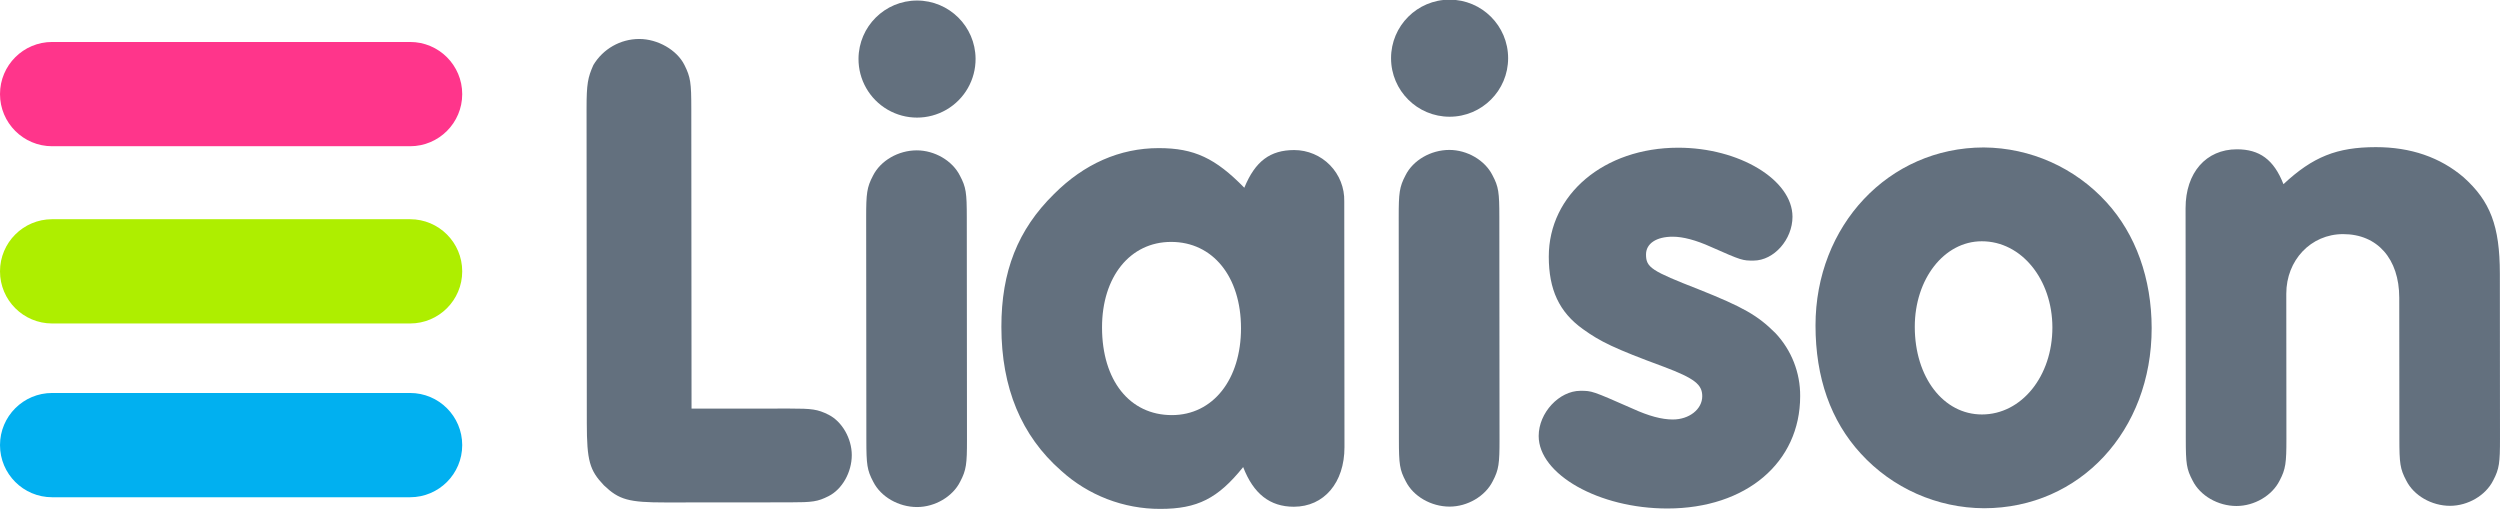
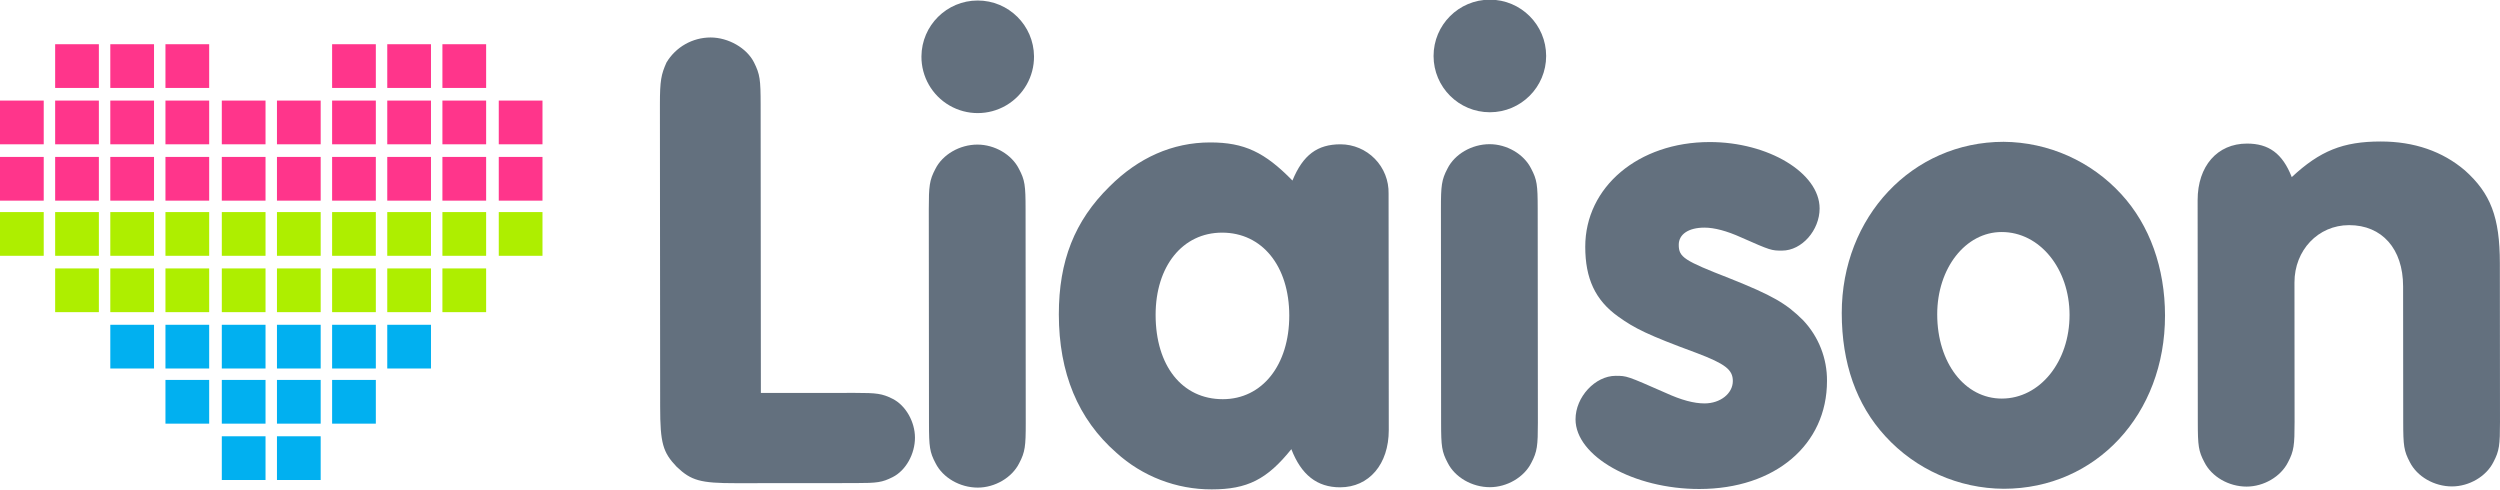
- <svg xmlns="http://www.w3.org/2000/svg" id="Calque_1" data-name="Calque 1" viewBox="0 0 719.354 146.431">
+ <svg xmlns="http://www.w3.org/2000/svg" id="Calque_1" data-name="Calque 1" viewBox="0 0 748.031 146.431">
  <defs>
    <style>.cls-1{fill:#63707e;}.cls-2{fill:#ff358b;}.cls-3{fill:#aeee00;}.cls-4{fill:#01b0f0;}</style>
  </defs>
-   <path class="cls-1" d="M227.156,117.559c6.5,0,8.077.191,11.23,1.764,3.941,1.967,6.7,6.889,6.707,11.617,0,4.925-2.75,9.852-6.688,11.825-3.151,1.578-4.53,1.776-11.227,1.782l-35.656.028c-10.637.009-13.4-.777-17.733-4.91-4.141-4.331-4.93-7.088-4.939-17.923l-.072-90.419c-.006-7.288.386-9.061,1.959-12.609a15.4,15.4,0,0,1,13.193-7.5c5.319,0,10.837,3.144,13.007,7.475,1.776,3.545,1.975,5.121,1.98,12.606l.069,86.283Z" />
-   <path class="cls-1" d="M280.713,16.854a16.843,16.843,0,1,1-33.685.026,16.843,16.843,0,0,1,33.685-.026ZM249.231,62.581c0-6.894.19-8.668,1.961-12.018,2.163-4.335,7.283-7.3,12.6-7.3,5.122,0,10.246,2.947,12.417,7.278,1.775,3.348,1.974,4.924,1.979,12.016l.051,64.022c.006,6.895-.19,8.667-1.96,12.017-2.163,4.336-7.283,7.3-12.4,7.3-5.318,0-10.442-2.946-12.613-7.279-1.776-3.347-1.973-4.922-1.979-12.014Z" />
-   <path class="cls-1" d="M386.861,128.66c.008,10.243-5.9,17.143-14.564,17.15-6.9,0-11.626-3.734-14.587-11.414-7.281,9.067-13.188,12.027-23.826,12.035a42.28,42.28,0,0,1-28.572-11.008q-17.151-15.057-17.172-41.355c-.013-15.956,4.706-27.976,15.138-38.228,8.66-8.674,18.9-13.214,30.129-13.222,10.244-.009,16.353,2.941,24.633,11.405,3.146-7.685,7.477-10.84,14.372-10.846A14.425,14.425,0,0,1,386.8,57.94ZM317.1,94.242c.012,15.168,7.9,25.209,20.113,25.2,11.82-.009,19.889-10.258,19.877-25.033s-8.1-24.814-20.113-24.8C325.155,69.612,317.086,79.665,317.1,94.242Z" />
-   <path class="cls-1" d="M433.95,16.731a16.843,16.843,0,1,1-33.686.027,16.843,16.843,0,0,1,33.686-.027ZM402.468,62.458c-.006-6.895.19-8.667,1.96-12.018,2.163-4.335,7.283-7.294,12.6-7.3,5.121-.005,10.245,2.946,12.416,7.278,1.776,3.348,1.974,4.923,1.979,12.015l.052,64.022c.005,6.9-.19,8.668-1.96,12.018-2.164,4.336-7.284,7.3-12.4,7.3-5.319,0-10.443-2.946-12.613-7.278-1.776-3.348-1.974-4.923-1.98-12.015Z" />
-   <path class="cls-1" d="M515.774,62.368c.006,6.5-5.308,12.611-11.218,12.616-3.152,0-3.348,0-12.217-3.93-4.335-1.967-8.078-2.949-11.033-2.946-4.728,0-7.681,1.976-7.679,5.128,0,3.743,1.58,4.726,15.176,10.034,12.809,5.112,16.948,7.472,22.073,12.59a26.14,26.14,0,0,1,7.107,18.118c.015,19.107-15.537,32.318-38.191,32.336-19.7.016-37.042-9.819-37.05-20.851-.006-6.7,5.9-13.006,12-13.011,3.349,0,3.349,0,14.976,5.11,4.729,2.163,8.473,3.146,11.625,3.143,4.728,0,8.468-2.962,8.465-6.7,0-3.349-2.171-5.12-11.038-8.461-14.385-5.308-18.326-7.274-23.254-10.816-6.9-4.92-9.859-11.418-9.866-20.874-.014-17.926,15.931-31.334,37.206-31.351C500.394,42.484,515.766,51.73,515.774,62.368Z" />
-   <path class="cls-1" d="M606.091,58.159c8.478,9.251,13.019,22.052,13.031,36.236.023,29.548-20.643,51.825-48.222,51.846a48.326,48.326,0,0,1-35.471-15.73c-8.675-9.449-13.019-21.856-13.031-36.827-.023-28.761,21.038-51.234,48.419-51.256A48.221,48.221,0,0,1,606.091,58.159Zm-55.129,35.9c.012,14.577,8.294,25.208,19.326,25.2,11.425-.009,20.281-11.047,20.27-25.034-.011-13.789-8.885-24.813-20.31-24.8C559.414,69.424,550.952,80.266,550.962,94.055Z" />
-   <path class="cls-1" d="M628.881,59.914c-.007-10.244,5.9-16.947,14.762-16.954,6.5-.005,10.639,2.947,13.4,10.036,8.465-7.886,15.357-10.65,26.586-10.659,10.047-.008,18.519,2.94,25.222,8.648,7.688,6.888,10.452,13.977,10.462,27.767l.039,47.475c0,6.9-.191,8.668-1.961,12.018-2.164,4.335-7.283,7.294-12.4,7.3-5.318,0-10.442-2.946-12.613-7.278-1.775-3.348-1.974-4.923-1.979-12.015l-.033-40.58c-.009-11.229-6.318-18.316-16.168-18.308-9.258.008-16.344,7.5-16.336,17.152l.033,41.762c0,6.895-.19,8.667-1.96,12.017-2.163,4.336-7.283,7.3-12.4,7.3-5.319,0-10.443-2.947-12.613-7.28-1.776-3.347-1.974-4.922-1.979-12.014Z" />
-   <path class="cls-2" d="M118,42.077H15a15,15,0,0,1,0-30H118a15,15,0,1,1,0,30Z" />
-   <path class="cls-3" d="M118,93.077H15a15,15,0,0,1,0-30H118a15,15,0,0,1,0,30Z" />
-   <path class="cls-4" d="M118,143.077H15a15,15,0,0,1,0-30H118a15,15,0,0,1,0,30Z" />
+   <path class="cls-1" d="M255.833,117.559c6.5,0,8.077.191,11.23,1.764,3.941,1.967,6.7,6.889,6.707,11.617,0,4.925-2.75,9.852-6.688,11.825-3.151,1.578-4.53,1.776-11.227,1.782l-35.656.028c-10.637.009-13.4-.777-17.733-4.91-4.141-4.331-4.93-7.088-4.939-17.923l-.072-90.419c-.006-7.288.386-9.061,1.959-12.609a15.4,15.4,0,0,1,13.193-7.5c5.319,0,10.837,3.144,13.007,7.475,1.776,3.545,1.975,5.121,1.98,12.606l.069,86.283Z" />
+   <path class="cls-1" d="M309.39,16.854a16.843,16.843,0,1,1-33.685.026,16.843,16.843,0,0,1,33.685-.026ZM277.908,62.581c0-6.894.19-8.668,1.961-12.018,2.163-4.335,7.283-7.3,12.6-7.3,5.122,0,10.246,2.947,12.417,7.278,1.775,3.348,1.974,4.924,1.979,12.016l.051,64.022c.006,6.895-.19,8.667-1.96,12.017-2.163,4.336-7.283,7.3-12.4,7.3-5.318,0-10.442-2.946-12.613-7.279-1.776-3.347-1.973-4.922-1.979-12.014Z" />
+   <path class="cls-1" d="M415.538,128.66c.008,10.243-5.9,17.143-14.564,17.15-6.895,0-11.626-3.734-14.587-11.414-7.281,9.067-13.188,12.027-23.826,12.035a42.28,42.28,0,0,1-28.572-11.008q-17.151-15.057-17.172-41.355c-.013-15.956,4.706-27.976,15.138-38.228,8.66-8.674,18.9-13.214,30.129-13.222,10.244-.009,16.353,2.941,24.633,11.405,3.146-7.685,7.477-10.84,14.372-10.846A14.425,14.425,0,0,1,415.481,57.94ZM345.775,94.242c.012,15.168,7.9,25.209,20.113,25.2,11.82-.009,19.889-10.258,19.877-25.033s-8.1-24.814-20.113-24.8C353.832,69.612,345.763,79.665,345.775,94.242Z" />
+   <path class="cls-1" d="M462.627,16.731a16.843,16.843,0,1,1-33.686.027,16.843,16.843,0,0,1,33.686-.027ZM431.145,62.458c-.006-6.895.19-8.667,1.96-12.018,2.163-4.335,7.283-7.294,12.6-7.3,5.121-.005,10.245,2.946,12.416,7.278,1.776,3.348,1.974,4.923,1.979,12.015l.052,64.022c0,6.9-.19,8.668-1.96,12.018-2.164,4.336-7.284,7.3-12.405,7.3-5.319,0-10.443-2.946-12.613-7.278-1.776-3.348-1.974-4.923-1.98-12.015Z" />
+   <path class="cls-1" d="M544.451,62.368c.006,6.5-5.308,12.611-11.218,12.616-3.152,0-3.348,0-12.217-3.93-4.335-1.967-8.078-2.949-11.033-2.946-4.728,0-7.682,1.976-7.679,5.128,0,3.743,1.58,4.726,15.176,10.034,12.809,5.112,16.948,7.472,22.073,12.59a26.14,26.14,0,0,1,7.107,18.118c.015,19.107-15.537,32.318-38.191,32.336-19.7.016-37.042-9.819-37.05-20.851-.006-6.7,5.9-13.006,12-13.011,3.349,0,3.349,0,14.976,5.11,4.729,2.163,8.473,3.146,11.625,3.143,4.728,0,8.468-2.962,8.465-6.7,0-3.349-2.171-5.12-11.038-8.461-14.385-5.308-18.326-7.274-23.254-10.816-6.9-4.92-9.859-11.418-9.866-20.874-.014-17.926,15.931-31.334,37.206-31.351C529.071,42.484,544.443,51.73,544.451,62.368Z" />
+   <path class="cls-1" d="M634.768,58.159C643.246,67.41,647.787,80.211,647.8,94.4c.023,29.548-20.643,51.825-48.222,51.846a48.326,48.326,0,0,1-35.471-15.73c-8.675-9.449-13.019-21.856-13.031-36.827-.023-28.761,21.038-51.234,48.419-51.256A48.221,48.221,0,0,1,634.768,58.159Zm-55.129,35.9c.012,14.577,8.294,25.208,19.326,25.2,11.425-.009,20.281-11.047,20.27-25.034-.011-13.789-8.885-24.813-20.31-24.8C588.091,69.424,579.629,80.266,579.639,94.055Z" />
+   <path class="cls-1" d="M657.558,59.914c-.007-10.244,5.9-16.947,14.762-16.954,6.5-.005,10.639,2.947,13.4,10.036,8.465-7.886,15.357-10.65,26.586-10.659,10.047-.008,18.519,2.94,25.222,8.648,7.688,6.888,10.452,13.977,10.462,27.767l.039,47.475c0,6.9-.191,8.668-1.961,12.018-2.164,4.335-7.283,7.294-12.405,7.3-5.318,0-10.442-2.946-12.613-7.278-1.775-3.348-1.974-4.923-1.98-12.015l-.032-40.58c-.009-11.229-6.318-18.316-16.168-18.308-9.258.008-16.344,7.5-16.336,17.152l.033,41.762c0,6.895-.19,8.667-1.96,12.017-2.163,4.336-7.283,7.3-12.405,7.3-5.319,0-10.443-2.947-12.613-7.28-1.776-3.347-1.974-4.922-1.979-12.014Z" />
+   <rect class="cls-2" x="16.502" y="13.232" width="13.082" height="13.082" />
+   <rect class="cls-2" x="33.004" y="13.232" width="13.082" height="13.082" />
+   <rect class="cls-2" x="49.507" y="13.232" width="13.082" height="13.082" />
+   <rect class="cls-2" x="99.372" y="13.232" width="13.082" height="13.082" />
+   <rect class="cls-2" x="115.874" y="13.232" width="13.082" height="13.082" />
+   <rect class="cls-2" x="132.376" y="13.232" width="13.082" height="13.082" />
+   <rect class="cls-2" y="30.093" width="13.082" height="13.082" />
+   <rect class="cls-2" x="16.502" y="30.093" width="13.082" height="13.082" />
+   <rect class="cls-2" x="33.004" y="30.093" width="13.082" height="13.082" />
+   <rect class="cls-2" x="49.507" y="30.093" width="13.082" height="13.082" />
+   <rect class="cls-2" x="66.367" y="30.093" width="13.082" height="13.082" />
+   <rect class="cls-2" x="82.87" y="30.093" width="13.082" height="13.082" />
+   <rect class="cls-2" x="99.372" y="30.093" width="13.082" height="13.082" />
+   <rect class="cls-2" x="115.874" y="30.093" width="13.082" height="13.082" />
+   <rect class="cls-2" x="132.376" y="30.093" width="13.082" height="13.082" />
+   <rect class="cls-2" x="149.237" y="30.093" width="13.082" height="13.082" />
+   <rect class="cls-2" y="46.954" width="13.082" height="13.082" />
+   <rect class="cls-2" x="16.502" y="46.954" width="13.082" height="13.082" />
+   <rect class="cls-2" x="33.004" y="46.954" width="13.082" height="13.082" />
+   <rect class="cls-2" x="49.507" y="46.954" width="13.082" height="13.082" />
+   <rect class="cls-2" x="66.367" y="46.954" width="13.082" height="13.082" />
+   <rect class="cls-2" x="82.87" y="46.954" width="13.082" height="13.082" />
+   <rect class="cls-2" x="99.372" y="46.954" width="13.082" height="13.082" />
+   <rect class="cls-2" x="115.874" y="46.954" width="13.082" height="13.082" />
+   <rect class="cls-2" x="132.376" y="46.954" width="13.082" height="13.082" />
+   <rect class="cls-2" x="149.237" y="46.954" width="13.082" height="13.082" />
+   <rect class="cls-3" y="63.456" width="13.082" height="13.082" />
+   <rect class="cls-3" x="16.502" y="63.456" width="13.082" height="13.082" />
+   <rect class="cls-3" x="33.004" y="63.456" width="13.082" height="13.082" />
+   <rect class="cls-3" x="49.507" y="63.456" width="13.082" height="13.082" />
+   <rect class="cls-3" x="66.367" y="63.456" width="13.082" height="13.082" />
+   <rect class="cls-3" x="82.87" y="63.456" width="13.082" height="13.082" />
+   <rect class="cls-3" x="99.372" y="63.456" width="13.082" height="13.082" />
+   <rect class="cls-3" x="115.874" y="63.456" width="13.082" height="13.082" />
+   <rect class="cls-3" x="132.376" y="63.456" width="13.082" height="13.082" />
+   <rect class="cls-3" x="149.237" y="63.456" width="13.082" height="13.082" />
+   <rect class="cls-3" x="16.502" y="80.317" width="13.082" height="13.082" />
+   <rect class="cls-3" x="33.004" y="80.317" width="13.082" height="13.082" />
+   <rect class="cls-3" x="49.507" y="80.317" width="13.082" height="13.082" />
+   <rect class="cls-3" x="66.367" y="80.317" width="13.082" height="13.082" />
+   <rect class="cls-3" x="82.87" y="80.317" width="13.082" height="13.082" />
+   <rect class="cls-3" x="99.372" y="80.317" width="13.082" height="13.082" />
+   <rect class="cls-3" x="115.874" y="80.317" width="13.082" height="13.082" />
+   <rect class="cls-3" x="132.376" y="80.317" width="13.082" height="13.082" />
+   <rect class="cls-4" x="33.004" y="97.178" width="13.082" height="13.082" />
+   <rect class="cls-4" x="49.507" y="97.178" width="13.082" height="13.082" />
+   <rect class="cls-4" x="66.367" y="97.178" width="13.082" height="13.082" />
+   <rect class="cls-4" x="82.87" y="97.178" width="13.082" height="13.082" />
+   <rect class="cls-4" x="99.372" y="97.178" width="13.082" height="13.082" />
+   <rect class="cls-4" x="115.874" y="97.178" width="13.082" height="13.082" />
+   <rect class="cls-4" x="49.507" y="113.68" width="13.082" height="13.082" />
+   <rect class="cls-4" x="66.367" y="113.68" width="13.082" height="13.082" />
+   <rect class="cls-4" x="82.87" y="113.68" width="13.082" height="13.082" />
+   <rect class="cls-4" x="99.372" y="113.68" width="13.082" height="13.082" />
+   <rect class="cls-4" x="66.367" y="130.541" width="13.082" height="13.082" />
+   <rect class="cls-4" x="82.87" y="130.541" width="13.082" height="13.082" />
</svg>
